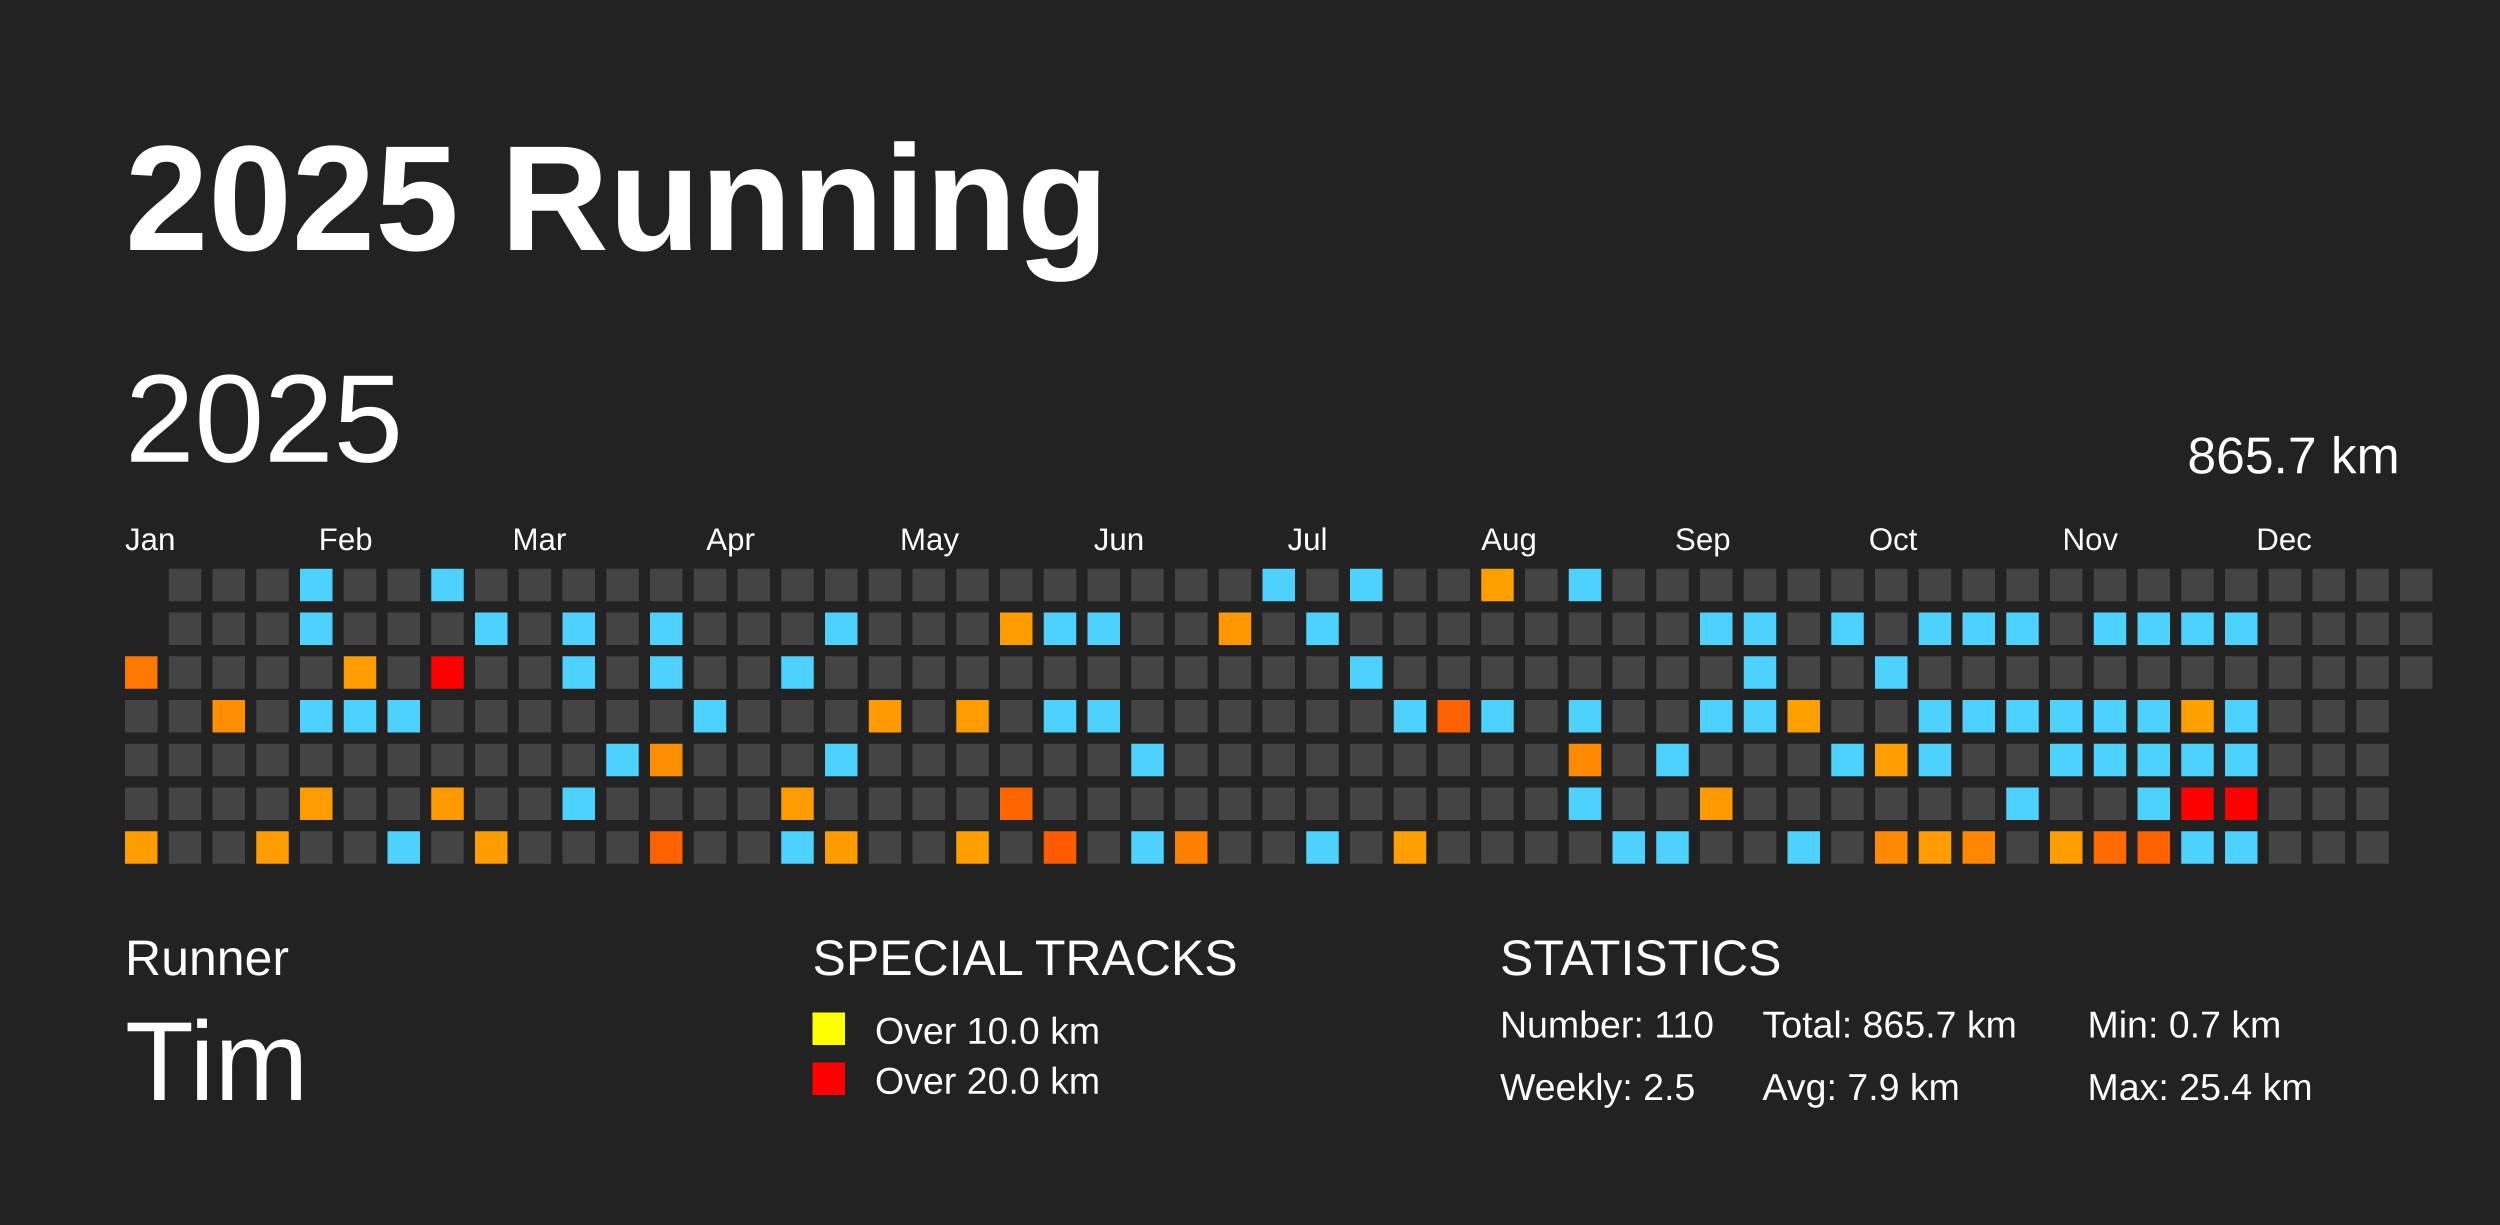
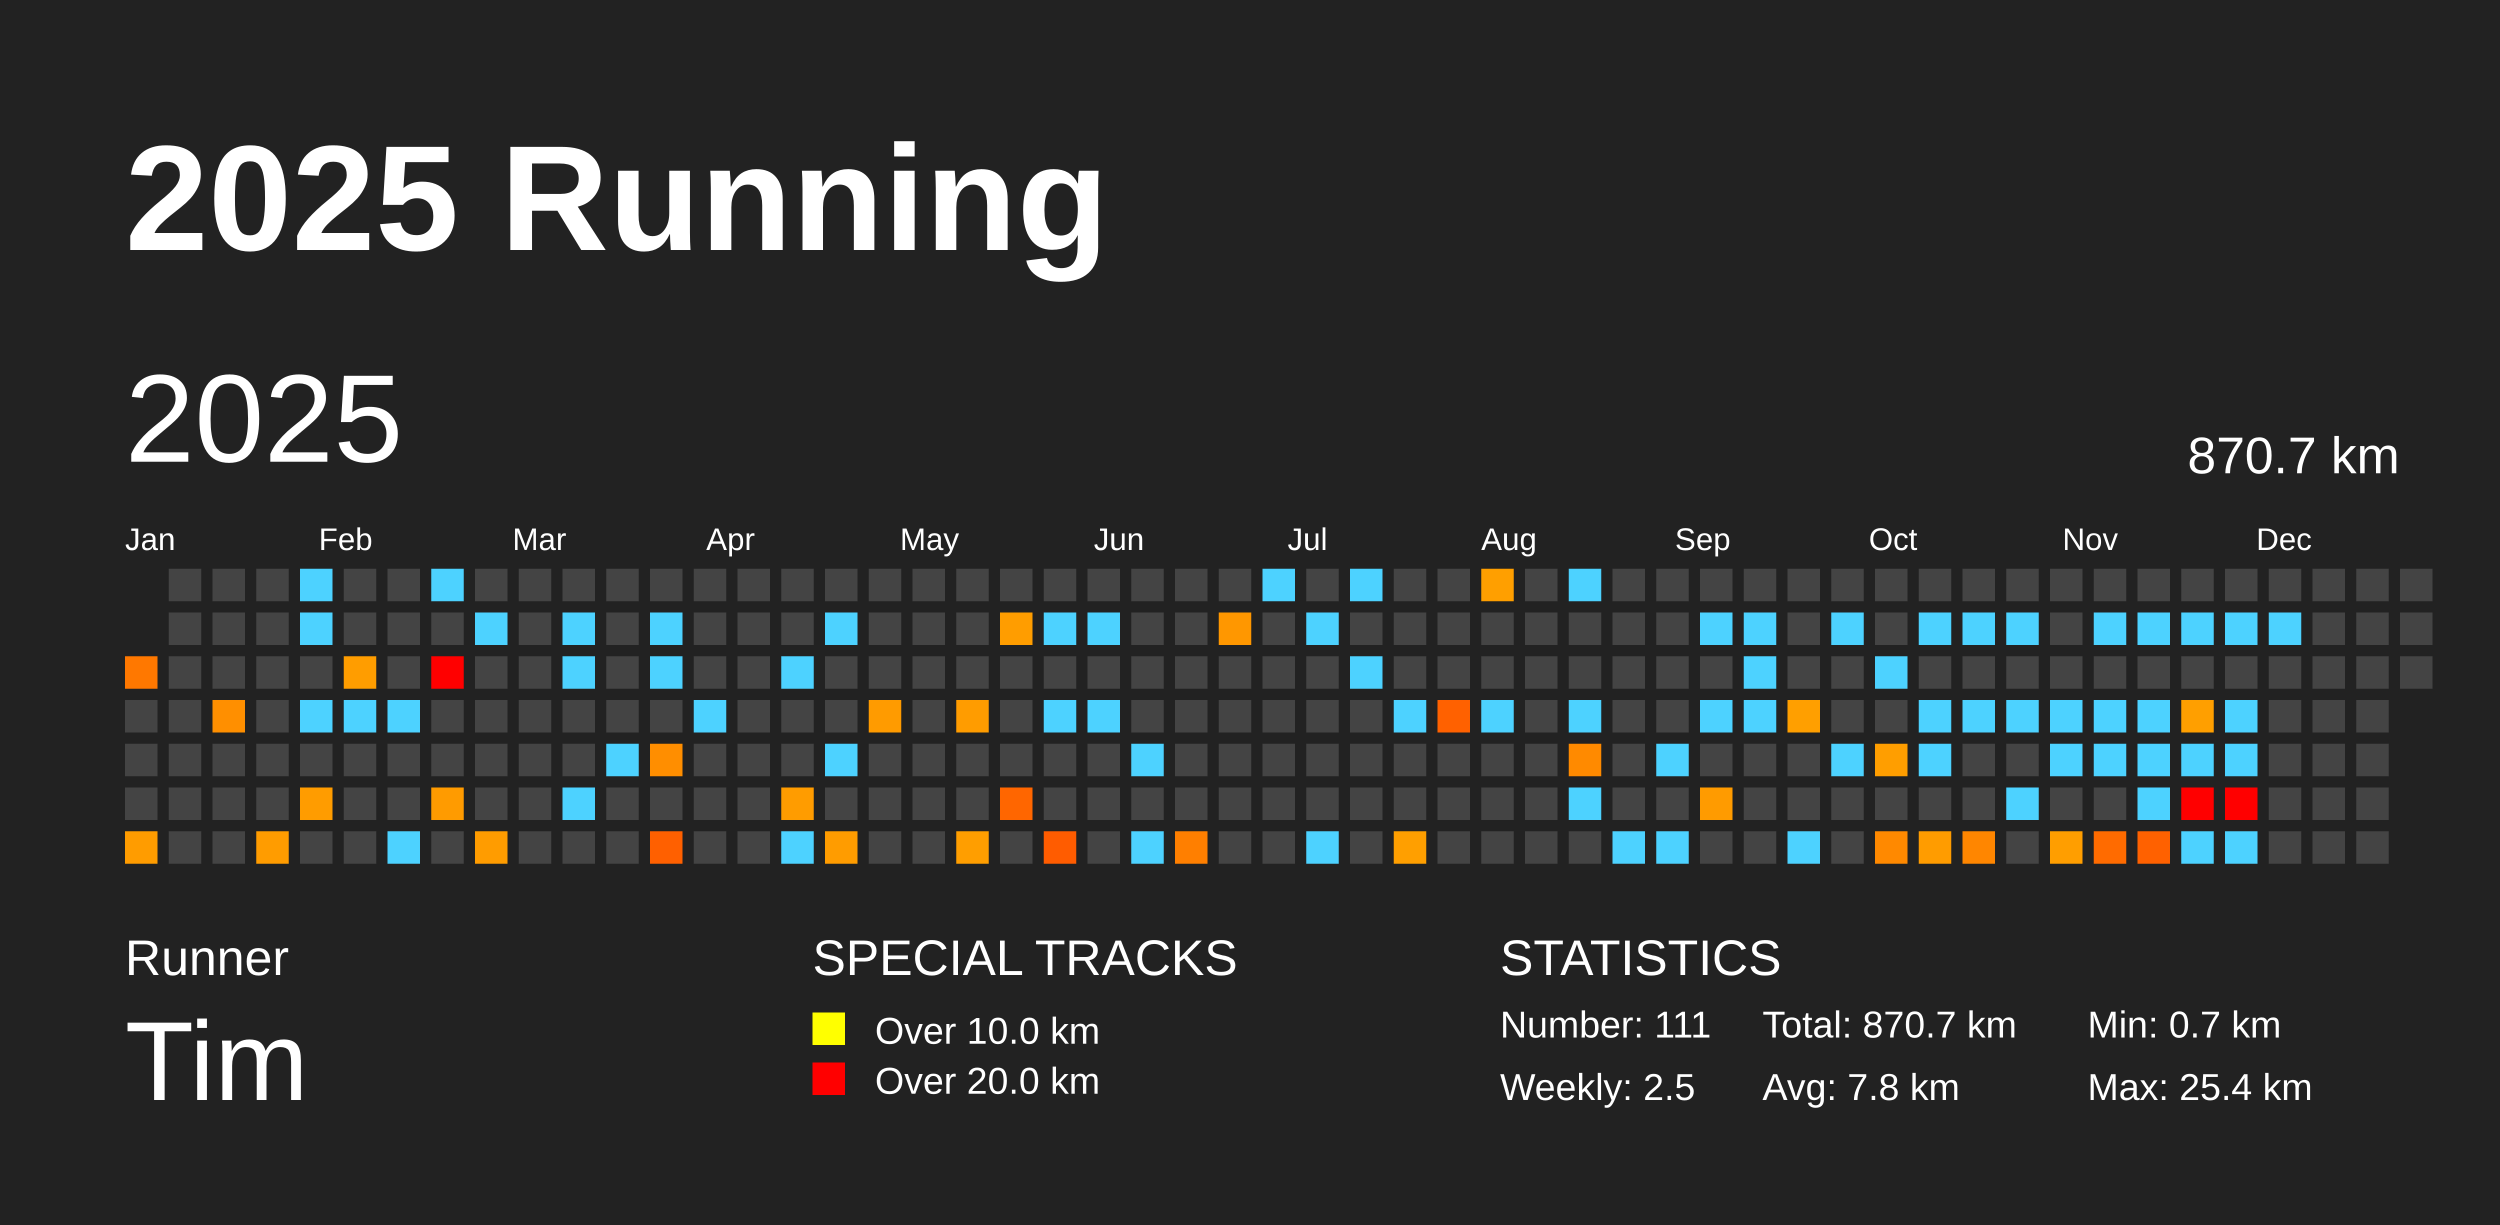
<svg xmlns="http://www.w3.org/2000/svg" baseProfile="full" height="98mm" version="1.1" viewBox="0,0,200,98" width="200mm">
  <defs />
  <rect fill="#222222" height="98" width="200" x="0" y="0" />
  <text fill="#FFFFFF" style="font-size:12px; font-family:Arial; font-weight:bold;" x="10" y="20">2025 Running</text>
  <text fill="#FFFFFF" style="font-size:4px; font-family:Arial" x="10" y="78">Runner</text>
  <text fill="#FFFFFF" style="font-size:9px; font-family:Arial" x="10" y="88">Tim</text>
  <text fill="#FFFFFF" style="font-size:4px; font-family:Arial" x="65" y="78">SPECIAL TRACKS</text>
  <rect fill="yellow" height="2.6" width="2.6" x="65" y="81" />
  <text fill="#FFFFFF" style="font-size:3px; font-family:Arial" x="70" y="83.5">Over 10.0 km</text>
  <rect fill="red" height="2.6" width="2.6" x="65" y="85" />
  <text fill="#FFFFFF" style="font-size:3px; font-family:Arial" x="70" y="87.5">Over 20.0 km</text>
  <text fill="#FFFFFF" style="font-size:4px; font-family:Arial" x="120" y="78">STATISTICS</text>
-   <text fill="#FFFFFF" style="font-size:3px; font-family:Arial" x="120" y="83">Number: 110</text>
+   <text fill="#FFFFFF" style="font-size:3px; font-family:Arial" x="120" y="83">Number: 111</text>
  <text fill="#FFFFFF" style="font-size:3px; font-family:Arial" x="120" y="88">Weekly: 2.5</text>
-   <text fill="#FFFFFF" style="font-size:3px; font-family:Arial" x="141" y="83">Total: 865.7 km</text>
-   <text fill="#FFFFFF" style="font-size:3px; font-family:Arial" x="141" y="88">Avg: 7.9 km</text>
+   <text fill="#FFFFFF" style="font-size:3px; font-family:Arial" x="141" y="83">Total: 870.7 km</text>
+   <text fill="#FFFFFF" style="font-size:3px; font-family:Arial" x="141" y="88">Avg: 7.8 km</text>
  <text fill="#FFFFFF" style="font-size:3px; font-family:Arial" x="167" y="83">Min: 0.7 km</text>
  <text fill="#FFFFFF" style="font-size:3px; font-family:Arial" x="167" y="88">Max: 25.4 km</text>
  <text dominant-baseline="hanging" fill="#FFFFFF" style="font-size:10.0px; font-family:Arial;" x="10" y="30">2025</text>
-   <text dominant-baseline="hanging" fill="#FFFFFF" style="font-size:4.125px; font-family:Arial;" x="175" y="35">865.7 km</text>
+   <text dominant-baseline="hanging" fill="#FFFFFF" style="font-size:4.125px; font-family:Arial;" x="175" y="35">870.7 km</text>
  <text fill="#FFFFFF" style="font-size:2.5px; font-family:Arial" x="10.0" y="44">Jan</text>
  <text fill="#FFFFFF" style="font-size:2.5px; font-family:Arial" x="25.5" y="44">Feb</text>
  <text fill="#FFFFFF" style="font-size:2.5px; font-family:Arial" x="41.0" y="44">Mar</text>
  <text fill="#FFFFFF" style="font-size:2.5px; font-family:Arial" x="56.5" y="44">Apr</text>
  <text fill="#FFFFFF" style="font-size:2.5px; font-family:Arial" x="72.0" y="44">May</text>
  <text fill="#FFFFFF" style="font-size:2.5px; font-family:Arial" x="87.5" y="44">Jun</text>
  <text fill="#FFFFFF" style="font-size:2.5px; font-family:Arial" x="103.0" y="44">Jul</text>
  <text fill="#FFFFFF" style="font-size:2.5px; font-family:Arial" x="118.5" y="44">Aug</text>
  <text fill="#FFFFFF" style="font-size:2.5px; font-family:Arial" x="134.0" y="44">Sep</text>
  <text fill="#FFFFFF" style="font-size:2.5px; font-family:Arial" x="149.5" y="44">Oct</text>
  <text fill="#FFFFFF" style="font-size:2.5px; font-family:Arial" x="165.0" y="44">Nov</text>
  <text fill="#FFFFFF" style="font-size:2.5px; font-family:Arial" x="180.5" y="44">Dec</text>
  <rect fill="#ff7800" height="2.6" width="2.6" x="10.0" y="52.5" />
  <rect fill="#444444" height="2.6" width="2.6" x="10.0" y="56.0" />
  <rect fill="#444444" height="2.6" width="2.6" x="10.0" y="59.5" />
  <rect fill="#444444" height="2.6" width="2.6" x="10.0" y="63.0" />
  <rect fill="#ff9c00" height="2.6" width="2.6" x="10.0" y="66.5" />
  <rect fill="#444444" height="2.6" width="2.6" x="13.5" y="45.5" />
  <rect fill="#444444" height="2.6" width="2.6" x="13.5" y="49.0" />
  <rect fill="#444444" height="2.6" width="2.6" x="13.5" y="52.5" />
  <rect fill="#444444" height="2.6" width="2.6" x="13.5" y="56.0" />
  <rect fill="#444444" height="2.6" width="2.6" x="13.5" y="59.5" />
  <rect fill="#444444" height="2.6" width="2.6" x="13.5" y="63.0" />
  <rect fill="#444444" height="2.6" width="2.6" x="13.5" y="66.5" />
  <rect fill="#444444" height="2.6" width="2.6" x="17.0" y="45.5" />
  <rect fill="#444444" height="2.6" width="2.6" x="17.0" y="49.0" />
  <rect fill="#444444" height="2.6" width="2.6" x="17.0" y="52.5" />
  <rect fill="#ff8f00" height="2.6" width="2.6" x="17.0" y="56.0" />
  <rect fill="#444444" height="2.6" width="2.6" x="17.0" y="59.5" />
  <rect fill="#444444" height="2.6" width="2.6" x="17.0" y="63.0" />
  <rect fill="#444444" height="2.6" width="2.6" x="17.0" y="66.5" />
  <rect fill="#444444" height="2.6" width="2.6" x="20.5" y="45.5" />
  <rect fill="#444444" height="2.6" width="2.6" x="20.5" y="49.0" />
  <rect fill="#444444" height="2.6" width="2.6" x="20.5" y="52.5" />
  <rect fill="#444444" height="2.6" width="2.6" x="20.5" y="56.0" />
  <rect fill="#444444" height="2.6" width="2.6" x="20.5" y="59.5" />
  <rect fill="#444444" height="2.6" width="2.6" x="20.5" y="63.0" />
  <rect fill="#ff9c00" height="2.6" width="2.6" x="20.5" y="66.5" />
  <rect fill="#4dd2ff" height="2.6" width="2.6" x="24.0" y="45.5" />
  <rect fill="#4dd2ff" height="2.6" width="2.6" x="24.0" y="49.0" />
  <rect fill="#444444" height="2.6" width="2.6" x="24.0" y="52.5" />
  <rect fill="#4dd2ff" height="2.6" width="2.6" x="24.0" y="56.0" />
  <rect fill="#444444" height="2.6" width="2.6" x="24.0" y="59.5" />
  <rect fill="#ff9c00" height="2.6" width="2.6" x="24.0" y="63.0" />
  <rect fill="#444444" height="2.6" width="2.6" x="24.0" y="66.5" />
  <rect fill="#444444" height="2.6" width="2.6" x="27.5" y="45.5" />
  <rect fill="#444444" height="2.6" width="2.6" x="27.5" y="49.0" />
  <rect fill="#ff9d00" height="2.6" width="2.6" x="27.5" y="52.5" />
  <rect fill="#4dd2ff" height="2.6" width="2.6" x="27.5" y="56.0" />
  <rect fill="#444444" height="2.6" width="2.6" x="27.5" y="59.5" />
  <rect fill="#444444" height="2.6" width="2.6" x="27.5" y="63.0" />
  <rect fill="#444444" height="2.6" width="2.6" x="27.5" y="66.5" />
  <rect fill="#444444" height="2.6" width="2.6" x="31.0" y="45.5" />
  <rect fill="#444444" height="2.6" width="2.6" x="31.0" y="49.0" />
  <rect fill="#444444" height="2.6" width="2.6" x="31.0" y="52.5" />
  <rect fill="#4dd2ff" height="2.6" width="2.6" x="31.0" y="56.0" />
  <rect fill="#444444" height="2.6" width="2.6" x="31.0" y="59.5" />
  <rect fill="#444444" height="2.6" width="2.6" x="31.0" y="63.0" />
  <rect fill="#4dd2ff" height="2.6" width="2.6" x="31.0" y="66.5" />
  <rect fill="#4dd2ff" height="2.6" width="2.6" x="34.5" y="45.5" />
  <rect fill="#444444" height="2.6" width="2.6" x="34.5" y="49.0" />
  <rect fill="red" height="2.6" width="2.6" x="34.5" y="52.5" />
  <rect fill="#444444" height="2.6" width="2.6" x="34.5" y="56.0" />
  <rect fill="#444444" height="2.6" width="2.6" x="34.5" y="59.5" />
  <rect fill="#ff9b00" height="2.6" width="2.6" x="34.5" y="63.0" />
  <rect fill="#444444" height="2.6" width="2.6" x="34.5" y="66.5" />
  <rect fill="#444444" height="2.6" width="2.6" x="38.0" y="45.5" />
  <rect fill="#4dd2ff" height="2.6" width="2.6" x="38.0" y="49.0" />
  <rect fill="#444444" height="2.6" width="2.6" x="38.0" y="52.5" />
  <rect fill="#444444" height="2.6" width="2.6" x="38.0" y="56.0" />
  <rect fill="#444444" height="2.6" width="2.6" x="38.0" y="59.5" />
  <rect fill="#444444" height="2.6" width="2.6" x="38.0" y="63.0" />
  <rect fill="#ff9c00" height="2.6" width="2.6" x="38.0" y="66.5" />
  <rect fill="#444444" height="2.6" width="2.6" x="41.5" y="45.5" />
  <rect fill="#444444" height="2.6" width="2.6" x="41.5" y="49.0" />
  <rect fill="#444444" height="2.6" width="2.6" x="41.5" y="52.5" />
  <rect fill="#444444" height="2.6" width="2.6" x="41.5" y="56.0" />
  <rect fill="#444444" height="2.6" width="2.6" x="41.5" y="59.5" />
  <rect fill="#444444" height="2.6" width="2.6" x="41.5" y="63.0" />
  <rect fill="#444444" height="2.6" width="2.6" x="41.5" y="66.5" />
  <rect fill="#444444" height="2.6" width="2.6" x="45.0" y="45.5" />
  <rect fill="#4dd2ff" height="2.6" width="2.6" x="45.0" y="49.0" />
  <rect fill="#4dd2ff" height="2.6" width="2.6" x="45.0" y="52.5" />
  <rect fill="#444444" height="2.6" width="2.6" x="45.0" y="56.0" />
  <rect fill="#444444" height="2.6" width="2.6" x="45.0" y="59.5" />
  <rect fill="#4dd2ff" height="2.6" width="2.6" x="45.0" y="63.0" />
  <rect fill="#444444" height="2.6" width="2.6" x="45.0" y="66.5" />
  <rect fill="#444444" height="2.6" width="2.6" x="48.5" y="45.5" />
  <rect fill="#444444" height="2.6" width="2.6" x="48.5" y="49.0" />
  <rect fill="#444444" height="2.6" width="2.6" x="48.5" y="52.5" />
  <rect fill="#444444" height="2.6" width="2.6" x="48.5" y="56.0" />
  <rect fill="#4dd2ff" height="2.6" width="2.6" x="48.5" y="59.5" />
  <rect fill="#444444" height="2.6" width="2.6" x="48.5" y="63.0" />
  <rect fill="#444444" height="2.6" width="2.6" x="48.5" y="66.5" />
  <rect fill="#444444" height="2.6" width="2.6" x="52.0" y="45.5" />
  <rect fill="#4dd2ff" height="2.6" width="2.6" x="52.0" y="49.0" />
  <rect fill="#4dd2ff" height="2.6" width="2.6" x="52.0" y="52.5" />
  <rect fill="#444444" height="2.6" width="2.6" x="52.0" y="56.0" />
  <rect fill="#ff8e00" height="2.6" width="2.6" x="52.0" y="59.5" />
  <rect fill="#444444" height="2.6" width="2.6" x="52.0" y="63.0" />
  <rect fill="#ff6000" height="2.6" width="2.6" x="52.0" y="66.5" />
  <rect fill="#444444" height="2.6" width="2.6" x="55.5" y="45.5" />
  <rect fill="#444444" height="2.6" width="2.6" x="55.5" y="49.0" />
  <rect fill="#444444" height="2.6" width="2.6" x="55.5" y="52.5" />
  <rect fill="#4dd2ff" height="2.6" width="2.6" x="55.5" y="56.0" />
  <rect fill="#444444" height="2.6" width="2.6" x="55.5" y="59.5" />
  <rect fill="#444444" height="2.6" width="2.6" x="55.5" y="63.0" />
  <rect fill="#444444" height="2.6" width="2.6" x="55.5" y="66.5" />
  <rect fill="#444444" height="2.6" width="2.6" x="59.0" y="45.5" />
  <rect fill="#444444" height="2.6" width="2.6" x="59.0" y="49.0" />
  <rect fill="#444444" height="2.6" width="2.6" x="59.0" y="52.5" />
  <rect fill="#444444" height="2.6" width="2.6" x="59.0" y="56.0" />
  <rect fill="#444444" height="2.6" width="2.6" x="59.0" y="59.5" />
  <rect fill="#444444" height="2.6" width="2.6" x="59.0" y="63.0" />
  <rect fill="#444444" height="2.6" width="2.6" x="59.0" y="66.5" />
  <rect fill="#444444" height="2.6" width="2.6" x="62.5" y="45.5" />
  <rect fill="#444444" height="2.6" width="2.6" x="62.5" y="49.0" />
  <rect fill="#4dd2ff" height="2.6" width="2.6" x="62.5" y="52.5" />
  <rect fill="#444444" height="2.6" width="2.6" x="62.5" y="56.0" />
  <rect fill="#444444" height="2.6" width="2.6" x="62.5" y="59.5" />
  <rect fill="#ff9c00" height="2.6" width="2.6" x="62.5" y="63.0" />
  <rect fill="#4dd2ff" height="2.6" width="2.6" x="62.5" y="66.5" />
  <rect fill="#444444" height="2.6" width="2.6" x="66.0" y="45.5" />
  <rect fill="#4dd2ff" height="2.6" width="2.6" x="66.0" y="49.0" />
  <rect fill="#444444" height="2.6" width="2.6" x="66.0" y="52.5" />
  <rect fill="#444444" height="2.6" width="2.6" x="66.0" y="56.0" />
  <rect fill="#4dd2ff" height="2.6" width="2.6" x="66.0" y="59.5" />
  <rect fill="#444444" height="2.6" width="2.6" x="66.0" y="63.0" />
  <rect fill="#ff9c00" height="2.6" width="2.6" x="66.0" y="66.5" />
  <rect fill="#444444" height="2.6" width="2.6" x="69.5" y="45.5" />
  <rect fill="#444444" height="2.6" width="2.6" x="69.5" y="49.0" />
  <rect fill="#444444" height="2.6" width="2.6" x="69.5" y="52.5" />
  <rect fill="#ff9b00" height="2.6" width="2.6" x="69.5" y="56.0" />
  <rect fill="#444444" height="2.6" width="2.6" x="69.5" y="59.5" />
  <rect fill="#444444" height="2.6" width="2.6" x="69.5" y="63.0" />
  <rect fill="#444444" height="2.6" width="2.6" x="69.5" y="66.5" />
  <rect fill="#444444" height="2.6" width="2.6" x="73.0" y="45.5" />
  <rect fill="#444444" height="2.6" width="2.6" x="73.0" y="49.0" />
  <rect fill="#444444" height="2.6" width="2.6" x="73.0" y="52.5" />
  <rect fill="#444444" height="2.6" width="2.6" x="73.0" y="56.0" />
  <rect fill="#444444" height="2.6" width="2.6" x="73.0" y="59.5" />
  <rect fill="#444444" height="2.6" width="2.6" x="73.0" y="63.0" />
  <rect fill="#444444" height="2.6" width="2.6" x="73.0" y="66.5" />
  <rect fill="#444444" height="2.6" width="2.6" x="76.5" y="45.5" />
  <rect fill="#444444" height="2.6" width="2.6" x="76.5" y="49.0" />
  <rect fill="#444444" height="2.6" width="2.6" x="76.5" y="52.5" />
  <rect fill="#ff9c00" height="2.6" width="2.6" x="76.5" y="56.0" />
  <rect fill="#444444" height="2.6" width="2.6" x="76.5" y="59.5" />
  <rect fill="#444444" height="2.6" width="2.6" x="76.5" y="63.0" />
  <rect fill="#ff9e00" height="2.6" width="2.6" x="76.5" y="66.5" />
  <rect fill="#444444" height="2.6" width="2.6" x="80.0" y="45.5" />
  <rect fill="#ff9d00" height="2.6" width="2.6" x="80.0" y="49.0" />
  <rect fill="#444444" height="2.6" width="2.6" x="80.0" y="52.5" />
  <rect fill="#444444" height="2.6" width="2.6" x="80.0" y="56.0" />
  <rect fill="#444444" height="2.6" width="2.6" x="80.0" y="59.5" />
  <rect fill="#ff6600" height="2.6" width="2.6" x="80.0" y="63.0" />
  <rect fill="#444444" height="2.6" width="2.6" x="80.0" y="66.5" />
  <rect fill="#444444" height="2.6" width="2.6" x="83.5" y="45.5" />
  <rect fill="#4dd2ff" height="2.6" width="2.6" x="83.5" y="49.0" />
  <rect fill="#444444" height="2.6" width="2.6" x="83.5" y="52.5" />
  <rect fill="#4dd2ff" height="2.6" width="2.6" x="83.5" y="56.0" />
  <rect fill="#444444" height="2.6" width="2.6" x="83.5" y="59.5" />
  <rect fill="#444444" height="2.6" width="2.6" x="83.5" y="63.0" />
  <rect fill="#ff5c00" height="2.6" width="2.6" x="83.5" y="66.5" />
  <rect fill="#444444" height="2.6" width="2.6" x="87.0" y="45.5" />
  <rect fill="#4dd2ff" height="2.6" width="2.6" x="87.0" y="49.0" />
  <rect fill="#444444" height="2.6" width="2.6" x="87.0" y="52.5" />
  <rect fill="#4dd2ff" height="2.6" width="2.6" x="87.0" y="56.0" />
  <rect fill="#444444" height="2.6" width="2.6" x="87.0" y="59.5" />
  <rect fill="#444444" height="2.6" width="2.6" x="87.0" y="63.0" />
  <rect fill="#444444" height="2.6" width="2.6" x="87.0" y="66.5" />
  <rect fill="#444444" height="2.6" width="2.6" x="90.5" y="45.5" />
  <rect fill="#444444" height="2.6" width="2.6" x="90.5" y="49.0" />
  <rect fill="#444444" height="2.6" width="2.6" x="90.5" y="52.5" />
  <rect fill="#444444" height="2.6" width="2.6" x="90.5" y="56.0" />
  <rect fill="#4dd2ff" height="2.6" width="2.6" x="90.5" y="59.5" />
  <rect fill="#444444" height="2.6" width="2.6" x="90.5" y="63.0" />
  <rect fill="#4dd2ff" height="2.6" width="2.6" x="90.5" y="66.5" />
  <rect fill="#444444" height="2.6" width="2.6" x="94.0" y="45.5" />
  <rect fill="#444444" height="2.6" width="2.6" x="94.0" y="49.0" />
  <rect fill="#444444" height="2.6" width="2.6" x="94.0" y="52.5" />
  <rect fill="#444444" height="2.6" width="2.6" x="94.0" y="56.0" />
  <rect fill="#444444" height="2.6" width="2.6" x="94.0" y="59.5" />
  <rect fill="#444444" height="2.6" width="2.6" x="94.0" y="63.0" />
  <rect fill="#ff7f00" height="2.6" width="2.6" x="94.0" y="66.5" />
  <rect fill="#444444" height="2.6" width="2.6" x="97.5" y="45.5" />
  <rect fill="#ff9700" height="2.6" width="2.6" x="97.5" y="49.0" />
  <rect fill="#444444" height="2.6" width="2.6" x="97.5" y="52.5" />
  <rect fill="#444444" height="2.6" width="2.6" x="97.5" y="56.0" />
  <rect fill="#444444" height="2.6" width="2.6" x="97.5" y="59.5" />
  <rect fill="#444444" height="2.6" width="2.6" x="97.5" y="63.0" />
  <rect fill="#444444" height="2.6" width="2.6" x="97.5" y="66.5" />
  <rect fill="#4dd2ff" height="2.6" width="2.6" x="101.0" y="45.5" />
  <rect fill="#444444" height="2.6" width="2.6" x="101.0" y="49.0" />
  <rect fill="#444444" height="2.6" width="2.6" x="101.0" y="52.5" />
  <rect fill="#444444" height="2.6" width="2.6" x="101.0" y="56.0" />
  <rect fill="#444444" height="2.6" width="2.6" x="101.0" y="59.5" />
  <rect fill="#444444" height="2.6" width="2.6" x="101.0" y="63.0" />
  <rect fill="#444444" height="2.6" width="2.6" x="101.0" y="66.5" />
  <rect fill="#444444" height="2.6" width="2.6" x="104.5" y="45.5" />
  <rect fill="#4dd2ff" height="2.6" width="2.6" x="104.5" y="49.0" />
  <rect fill="#444444" height="2.6" width="2.6" x="104.5" y="52.5" />
  <rect fill="#444444" height="2.6" width="2.6" x="104.5" y="56.0" />
  <rect fill="#444444" height="2.6" width="2.6" x="104.5" y="59.5" />
  <rect fill="#444444" height="2.6" width="2.6" x="104.5" y="63.0" />
  <rect fill="#4dd2ff" height="2.6" width="2.6" x="104.5" y="66.5" />
  <rect fill="#4dd2ff" height="2.6" width="2.6" x="108.0" y="45.5" />
  <rect fill="#444444" height="2.6" width="2.6" x="108.0" y="49.0" />
  <rect fill="#4dd2ff" height="2.6" width="2.6" x="108.0" y="52.5" />
  <rect fill="#444444" height="2.6" width="2.6" x="108.0" y="56.0" />
  <rect fill="#444444" height="2.6" width="2.6" x="108.0" y="59.5" />
  <rect fill="#444444" height="2.6" width="2.6" x="108.0" y="63.0" />
  <rect fill="#444444" height="2.6" width="2.6" x="108.0" y="66.5" />
  <rect fill="#444444" height="2.6" width="2.6" x="111.5" y="45.5" />
  <rect fill="#444444" height="2.6" width="2.6" x="111.5" y="49.0" />
  <rect fill="#444444" height="2.6" width="2.6" x="111.5" y="52.5" />
  <rect fill="#4dd2ff" height="2.6" width="2.6" x="111.5" y="56.0" />
  <rect fill="#444444" height="2.6" width="2.6" x="111.5" y="59.5" />
  <rect fill="#444444" height="2.6" width="2.6" x="111.5" y="63.0" />
  <rect fill="#ff9f00" height="2.6" width="2.6" x="111.5" y="66.5" />
  <rect fill="#444444" height="2.6" width="2.6" x="115.0" y="45.5" />
  <rect fill="#444444" height="2.6" width="2.6" x="115.0" y="49.0" />
  <rect fill="#444444" height="2.6" width="2.6" x="115.0" y="52.5" />
  <rect fill="#ff6100" height="2.6" width="2.6" x="115.0" y="56.0" />
  <rect fill="#444444" height="2.6" width="2.6" x="115.0" y="59.5" />
  <rect fill="#444444" height="2.6" width="2.6" x="115.0" y="63.0" />
  <rect fill="#444444" height="2.6" width="2.6" x="115.0" y="66.5" />
  <rect fill="#ff9f00" height="2.6" width="2.6" x="118.5" y="45.5" />
  <rect fill="#444444" height="2.6" width="2.6" x="118.5" y="49.0" />
  <rect fill="#444444" height="2.6" width="2.6" x="118.5" y="52.5" />
  <rect fill="#4dd2ff" height="2.6" width="2.6" x="118.5" y="56.0" />
  <rect fill="#444444" height="2.6" width="2.6" x="118.5" y="59.5" />
  <rect fill="#444444" height="2.6" width="2.6" x="118.5" y="63.0" />
  <rect fill="#444444" height="2.6" width="2.6" x="118.5" y="66.5" />
  <rect fill="#444444" height="2.6" width="2.6" x="122.0" y="45.5" />
  <rect fill="#444444" height="2.6" width="2.6" x="122.0" y="49.0" />
  <rect fill="#444444" height="2.6" width="2.6" x="122.0" y="52.5" />
  <rect fill="#444444" height="2.6" width="2.6" x="122.0" y="56.0" />
  <rect fill="#444444" height="2.6" width="2.6" x="122.0" y="59.5" />
  <rect fill="#444444" height="2.6" width="2.6" x="122.0" y="63.0" />
  <rect fill="#444444" height="2.6" width="2.6" x="122.0" y="66.5" />
  <rect fill="#4dd2ff" height="2.6" width="2.6" x="125.5" y="45.5" />
  <rect fill="#444444" height="2.6" width="2.6" x="125.5" y="49.0" />
  <rect fill="#444444" height="2.6" width="2.6" x="125.5" y="52.5" />
  <rect fill="#4dd2ff" height="2.6" width="2.6" x="125.5" y="56.0" />
  <rect fill="#ff8a00" height="2.6" width="2.6" x="125.5" y="59.5" />
  <rect fill="#4dd2ff" height="2.6" width="2.6" x="125.5" y="63.0" />
  <rect fill="#444444" height="2.6" width="2.6" x="125.5" y="66.5" />
  <rect fill="#444444" height="2.6" width="2.6" x="129.0" y="45.5" />
  <rect fill="#444444" height="2.6" width="2.6" x="129.0" y="49.0" />
  <rect fill="#444444" height="2.6" width="2.6" x="129.0" y="52.5" />
  <rect fill="#444444" height="2.6" width="2.6" x="129.0" y="56.0" />
  <rect fill="#444444" height="2.6" width="2.6" x="129.0" y="59.5" />
  <rect fill="#444444" height="2.6" width="2.6" x="129.0" y="63.0" />
  <rect fill="#4dd2ff" height="2.6" width="2.6" x="129.0" y="66.5" />
  <rect fill="#444444" height="2.6" width="2.6" x="132.5" y="45.5" />
  <rect fill="#444444" height="2.6" width="2.6" x="132.5" y="49.0" />
  <rect fill="#444444" height="2.6" width="2.6" x="132.5" y="52.5" />
  <rect fill="#444444" height="2.6" width="2.6" x="132.5" y="56.0" />
  <rect fill="#4dd2ff" height="2.6" width="2.6" x="132.5" y="59.5" />
  <rect fill="#444444" height="2.6" width="2.6" x="132.5" y="63.0" />
  <rect fill="#4dd2ff" height="2.6" width="2.6" x="132.5" y="66.5" />
  <rect fill="#444444" height="2.6" width="2.6" x="136.0" y="45.5" />
  <rect fill="#4dd2ff" height="2.6" width="2.6" x="136.0" y="49.0" />
  <rect fill="#444444" height="2.6" width="2.6" x="136.0" y="52.5" />
  <rect fill="#4dd2ff" height="2.6" width="2.6" x="136.0" y="56.0" />
  <rect fill="#444444" height="2.6" width="2.6" x="136.0" y="59.5" />
  <rect fill="#ff9b00" height="2.6" width="2.6" x="136.0" y="63.0" />
  <rect fill="#444444" height="2.6" width="2.6" x="136.0" y="66.5" />
  <rect fill="#444444" height="2.6" width="2.6" x="139.5" y="45.5" />
  <rect fill="#4dd2ff" height="2.6" width="2.6" x="139.5" y="49.0" />
  <rect fill="#4dd2ff" height="2.6" width="2.6" x="139.5" y="52.5" />
  <rect fill="#4dd2ff" height="2.6" width="2.6" x="139.5" y="56.0" />
  <rect fill="#444444" height="2.6" width="2.6" x="139.5" y="59.5" />
  <rect fill="#444444" height="2.6" width="2.6" x="139.5" y="63.0" />
  <rect fill="#444444" height="2.6" width="2.6" x="139.5" y="66.5" />
  <rect fill="#444444" height="2.6" width="2.6" x="143.0" y="45.5" />
  <rect fill="#444444" height="2.6" width="2.6" x="143.0" y="49.0" />
  <rect fill="#444444" height="2.6" width="2.6" x="143.0" y="52.5" />
  <rect fill="#ff9f00" height="2.6" width="2.6" x="143.0" y="56.0" />
  <rect fill="#444444" height="2.6" width="2.6" x="143.0" y="59.5" />
  <rect fill="#444444" height="2.6" width="2.6" x="143.0" y="63.0" />
  <rect fill="#4dd2ff" height="2.6" width="2.6" x="143.0" y="66.5" />
  <rect fill="#444444" height="2.6" width="2.6" x="146.5" y="45.5" />
  <rect fill="#4dd2ff" height="2.6" width="2.6" x="146.5" y="49.0" />
  <rect fill="#444444" height="2.6" width="2.6" x="146.5" y="52.5" />
  <rect fill="#444444" height="2.6" width="2.6" x="146.5" y="56.0" />
  <rect fill="#4dd2ff" height="2.6" width="2.6" x="146.5" y="59.5" />
  <rect fill="#444444" height="2.6" width="2.6" x="146.5" y="63.0" />
  <rect fill="#444444" height="2.6" width="2.6" x="146.5" y="66.5" />
  <rect fill="#444444" height="2.6" width="2.6" x="150.0" y="45.5" />
  <rect fill="#444444" height="2.6" width="2.6" x="150.0" y="49.0" />
  <rect fill="#4dd2ff" height="2.6" width="2.6" x="150.0" y="52.5" />
  <rect fill="#444444" height="2.6" width="2.6" x="150.0" y="56.0" />
  <rect fill="#ff9e00" height="2.6" width="2.6" x="150.0" y="59.5" />
  <rect fill="#444444" height="2.6" width="2.6" x="150.0" y="63.0" />
  <rect fill="#ff8900" height="2.6" width="2.6" x="150.0" y="66.5" />
  <rect fill="#444444" height="2.6" width="2.6" x="153.5" y="45.5" />
  <rect fill="#4dd2ff" height="2.6" width="2.6" x="153.5" y="49.0" />
  <rect fill="#444444" height="2.6" width="2.6" x="153.5" y="52.5" />
  <rect fill="#4dd2ff" height="2.6" width="2.6" x="153.5" y="56.0" />
  <rect fill="#4dd2ff" height="2.6" width="2.6" x="153.5" y="59.5" />
  <rect fill="#444444" height="2.6" width="2.6" x="153.5" y="63.0" />
  <rect fill="#ff9c00" height="2.6" width="2.6" x="153.5" y="66.5" />
  <rect fill="#444444" height="2.6" width="2.6" x="157.0" y="45.5" />
  <rect fill="#4dd2ff" height="2.6" width="2.6" x="157.0" y="49.0" />
  <rect fill="#444444" height="2.6" width="2.6" x="157.0" y="52.5" />
  <rect fill="#4dd2ff" height="2.6" width="2.6" x="157.0" y="56.0" />
  <rect fill="#444444" height="2.6" width="2.6" x="157.0" y="59.5" />
  <rect fill="#444444" height="2.6" width="2.6" x="157.0" y="63.0" />
  <rect fill="#ff8600" height="2.6" width="2.6" x="157.0" y="66.5" />
  <rect fill="#444444" height="2.6" width="2.6" x="160.5" y="45.5" />
  <rect fill="#4dd2ff" height="2.6" width="2.6" x="160.5" y="49.0" />
  <rect fill="#444444" height="2.6" width="2.6" x="160.5" y="52.5" />
  <rect fill="#4dd2ff" height="2.6" width="2.6" x="160.5" y="56.0" />
  <rect fill="#444444" height="2.6" width="2.6" x="160.5" y="59.5" />
  <rect fill="#4dd2ff" height="2.6" width="2.6" x="160.5" y="63.0" />
  <rect fill="#444444" height="2.6" width="2.6" x="160.5" y="66.5" />
  <rect fill="#444444" height="2.6" width="2.6" x="164.0" y="45.5" />
  <rect fill="#444444" height="2.6" width="2.6" x="164.0" y="49.0" />
  <rect fill="#444444" height="2.6" width="2.6" x="164.0" y="52.5" />
  <rect fill="#4dd2ff" height="2.6" width="2.6" x="164.0" y="56.0" />
  <rect fill="#4dd2ff" height="2.6" width="2.6" x="164.0" y="59.5" />
  <rect fill="#444444" height="2.6" width="2.6" x="164.0" y="63.0" />
  <rect fill="#ff9e00" height="2.6" width="2.6" x="164.0" y="66.5" />
  <rect fill="#444444" height="2.6" width="2.6" x="167.5" y="45.5" />
  <rect fill="#4dd2ff" height="2.6" width="2.6" x="167.5" y="49.0" />
  <rect fill="#444444" height="2.6" width="2.6" x="167.5" y="52.5" />
  <rect fill="#4dd2ff" height="2.6" width="2.6" x="167.5" y="56.0" />
  <rect fill="#4dd2ff" height="2.6" width="2.6" x="167.5" y="59.5" />
  <rect fill="#444444" height="2.6" width="2.6" x="167.5" y="63.0" />
  <rect fill="#ff6b00" height="2.6" width="2.6" x="167.5" y="66.5" />
  <rect fill="#444444" height="2.6" width="2.6" x="171.0" y="45.5" />
  <rect fill="#4dd2ff" height="2.6" width="2.6" x="171.0" y="49.0" />
  <rect fill="#444444" height="2.6" width="2.6" x="171.0" y="52.5" />
  <rect fill="#4dd2ff" height="2.6" width="2.6" x="171.0" y="56.0" />
  <rect fill="#4dd2ff" height="2.6" width="2.6" x="171.0" y="59.5" />
  <rect fill="#4dd2ff" height="2.6" width="2.6" x="171.0" y="63.0" />
  <rect fill="#ff6100" height="2.6" width="2.6" x="171.0" y="66.5" />
  <rect fill="#444444" height="2.6" width="2.6" x="174.5" y="45.5" />
  <rect fill="#4dd2ff" height="2.6" width="2.6" x="174.5" y="49.0" />
  <rect fill="#444444" height="2.6" width="2.6" x="174.5" y="52.5" />
  <rect fill="#ff9f00" height="2.6" width="2.6" x="174.5" y="56.0" />
  <rect fill="#4dd2ff" height="2.6" width="2.6" x="174.5" y="59.5" />
  <rect fill="red" height="2.6" width="2.6" x="174.5" y="63.0" />
  <rect fill="#4dd2ff" height="2.6" width="2.6" x="174.5" y="66.5" />
  <rect fill="#444444" height="2.6" width="2.6" x="178.0" y="45.5" />
  <rect fill="#4dd2ff" height="2.6" width="2.6" x="178.0" y="49.0" />
  <rect fill="#444444" height="2.6" width="2.6" x="178.0" y="52.5" />
  <rect fill="#4dd2ff" height="2.6" width="2.6" x="178.0" y="56.0" />
  <rect fill="#4dd2ff" height="2.6" width="2.6" x="178.0" y="59.5" />
  <rect fill="red" height="2.6" width="2.6" x="178.0" y="63.0" />
  <rect fill="#4dd2ff" height="2.6" width="2.6" x="178.0" y="66.5" />
  <rect fill="#444444" height="2.6" width="2.6" x="181.5" y="45.5" />
-   <rect fill="#444444" height="2.6" width="2.6" x="181.5" y="49.0" />
+   <rect fill="#4dd2ff" height="2.6" width="2.6" x="181.5" y="49.0" />
  <rect fill="#444444" height="2.6" width="2.6" x="181.5" y="52.5" />
  <rect fill="#444444" height="2.6" width="2.6" x="181.5" y="56.0" />
  <rect fill="#444444" height="2.6" width="2.6" x="181.5" y="59.5" />
  <rect fill="#444444" height="2.6" width="2.6" x="181.5" y="63.0" />
  <rect fill="#444444" height="2.6" width="2.6" x="181.5" y="66.5" />
  <rect fill="#444444" height="2.6" width="2.6" x="185.0" y="45.5" />
  <rect fill="#444444" height="2.6" width="2.6" x="185.0" y="49.0" />
  <rect fill="#444444" height="2.6" width="2.6" x="185.0" y="52.5" />
  <rect fill="#444444" height="2.6" width="2.6" x="185.0" y="56.0" />
  <rect fill="#444444" height="2.6" width="2.6" x="185.0" y="59.5" />
  <rect fill="#444444" height="2.6" width="2.6" x="185.0" y="63.0" />
  <rect fill="#444444" height="2.6" width="2.6" x="185.0" y="66.5" />
  <rect fill="#444444" height="2.6" width="2.6" x="188.5" y="45.5" />
  <rect fill="#444444" height="2.6" width="2.6" x="188.5" y="49.0" />
  <rect fill="#444444" height="2.6" width="2.6" x="188.5" y="52.5" />
  <rect fill="#444444" height="2.6" width="2.6" x="188.5" y="56.0" />
  <rect fill="#444444" height="2.6" width="2.6" x="188.5" y="59.5" />
  <rect fill="#444444" height="2.6" width="2.6" x="188.5" y="63.0" />
  <rect fill="#444444" height="2.6" width="2.6" x="188.5" y="66.5" />
  <rect fill="#444444" height="2.6" width="2.6" x="192.0" y="45.5" />
  <rect fill="#444444" height="2.6" width="2.6" x="192.0" y="49.0" />
  <rect fill="#444444" height="2.6" width="2.6" x="192.0" y="52.5" />
</svg>
